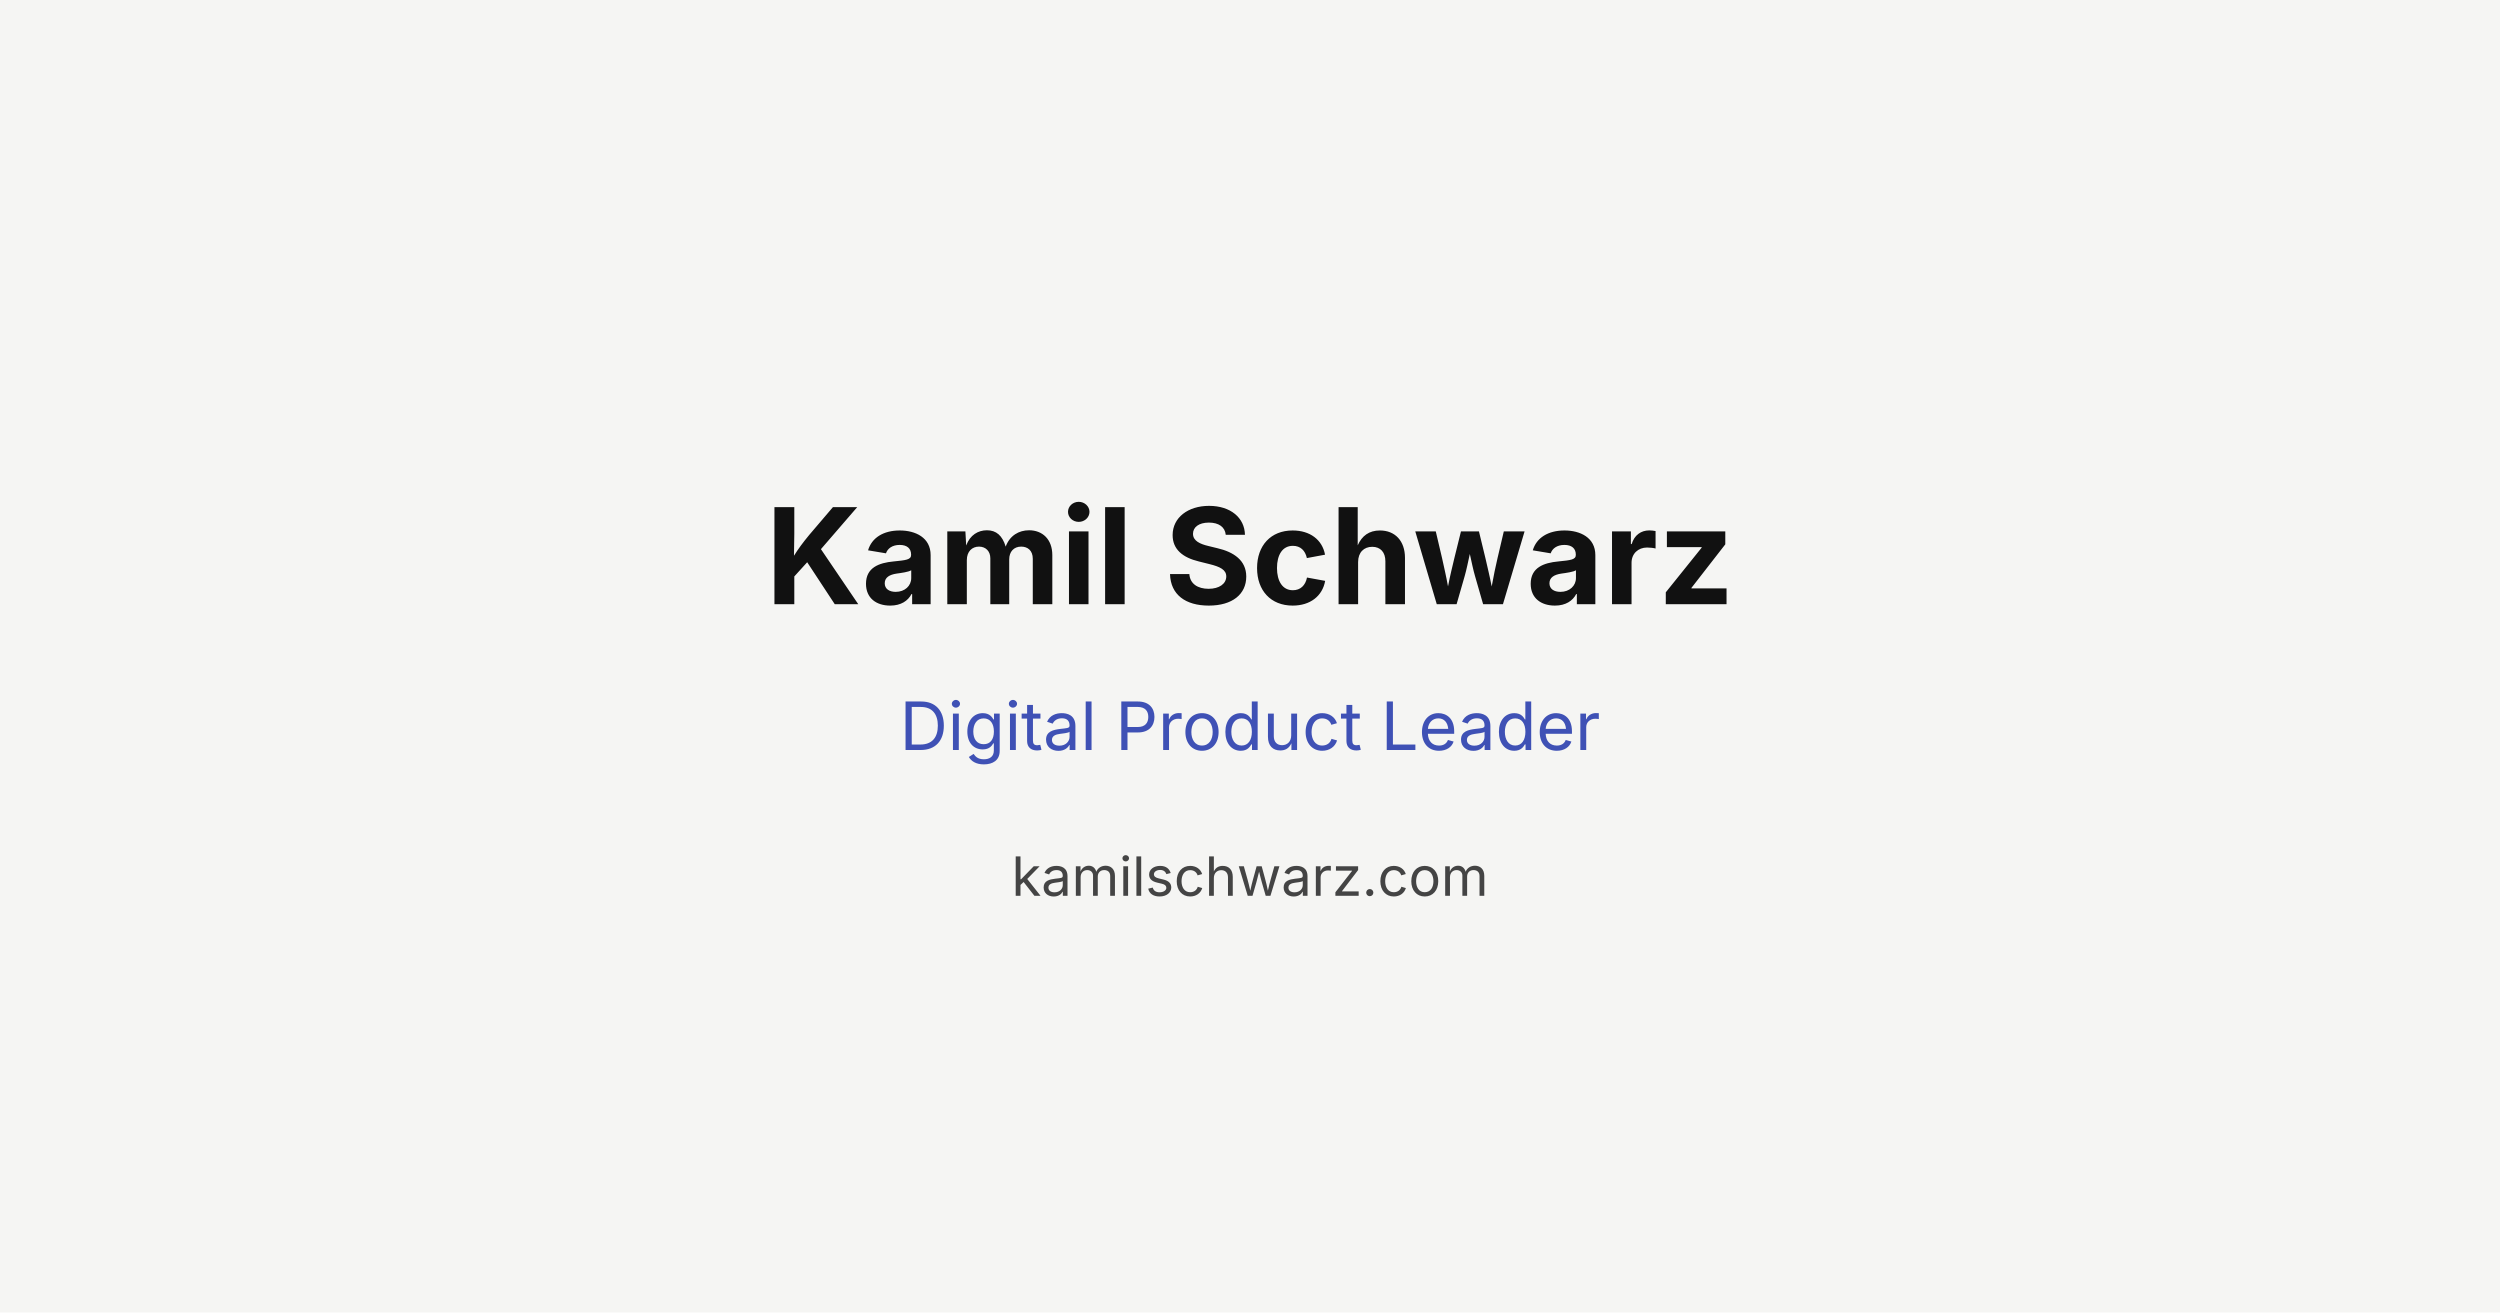
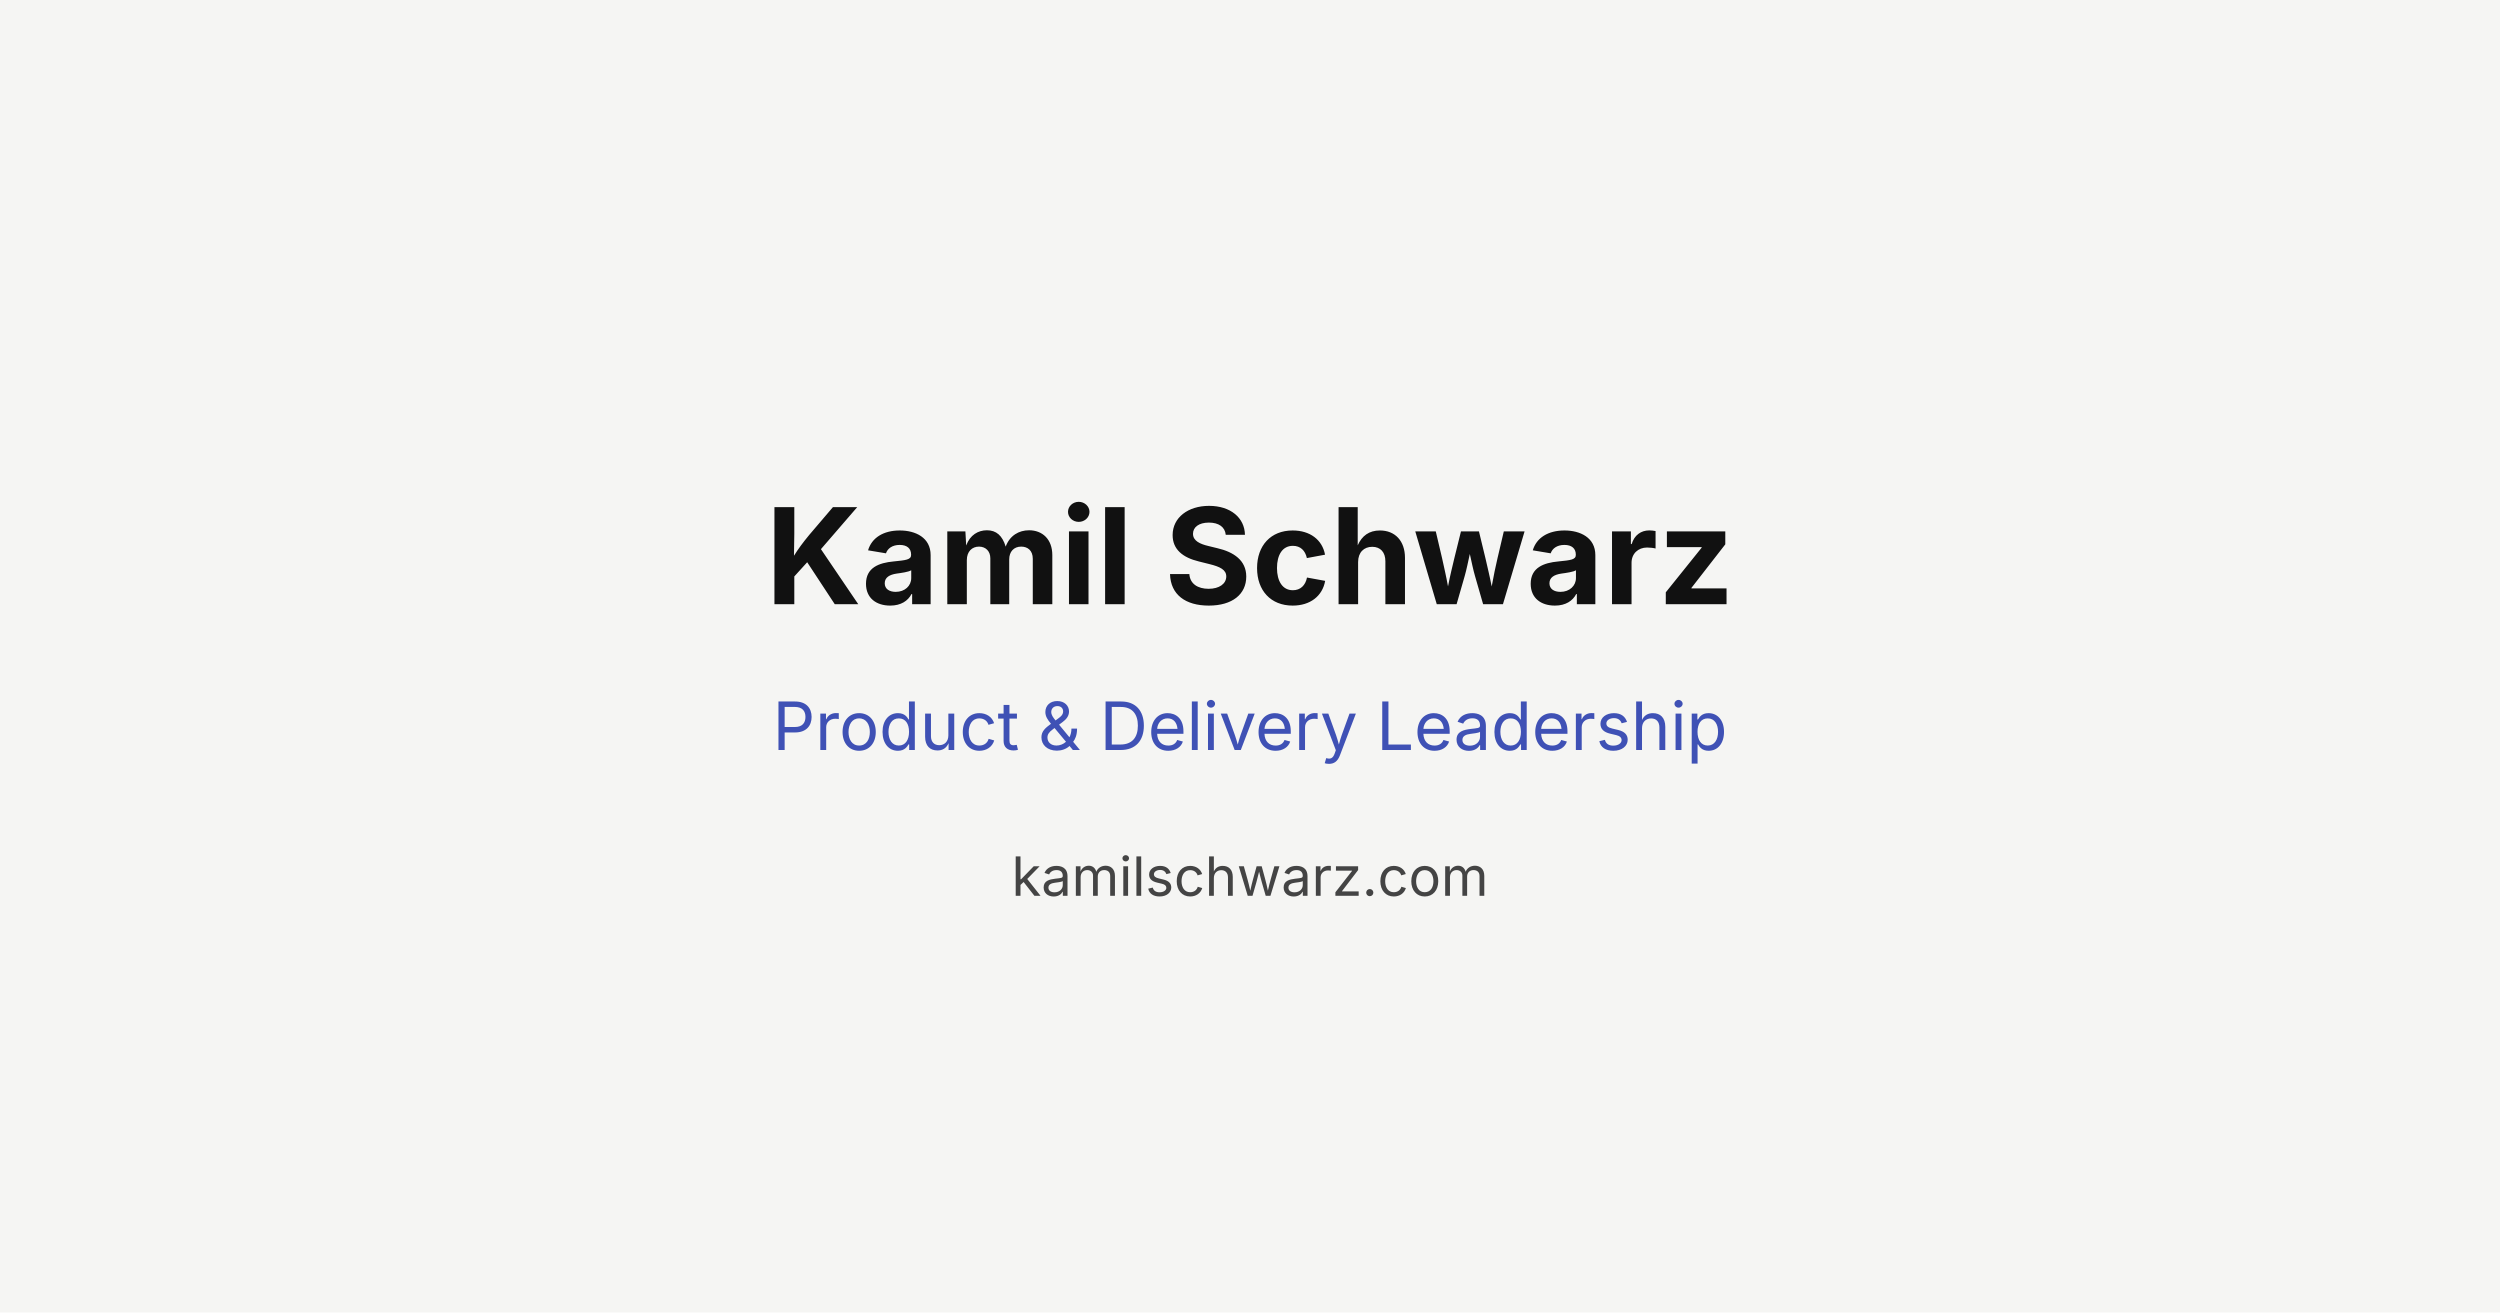
<svg xmlns="http://www.w3.org/2000/svg" width="1200" height="630">
  <rect width="1200" height="630" fill="#f5f5f3" />
  <text x="600" y="290" text-anchor="middle" font-family="Inter, Arial, sans-serif" font-size="64" font-weight="700" fill="#111">
    Kamil Schwarz
  </text>
  <text x="600" y="360" text-anchor="middle" font-family="Inter, Arial, sans-serif" font-size="32" fill="#3F51B5">
-     Digital Product Leader
+     Product &amp; Delivery Leadership
  </text>
  <text x="600" y="430" text-anchor="middle" font-family="Inter, Arial, sans-serif" font-size="26" fill="#444">
    kamilschwarz.com
  </text>
</svg>
